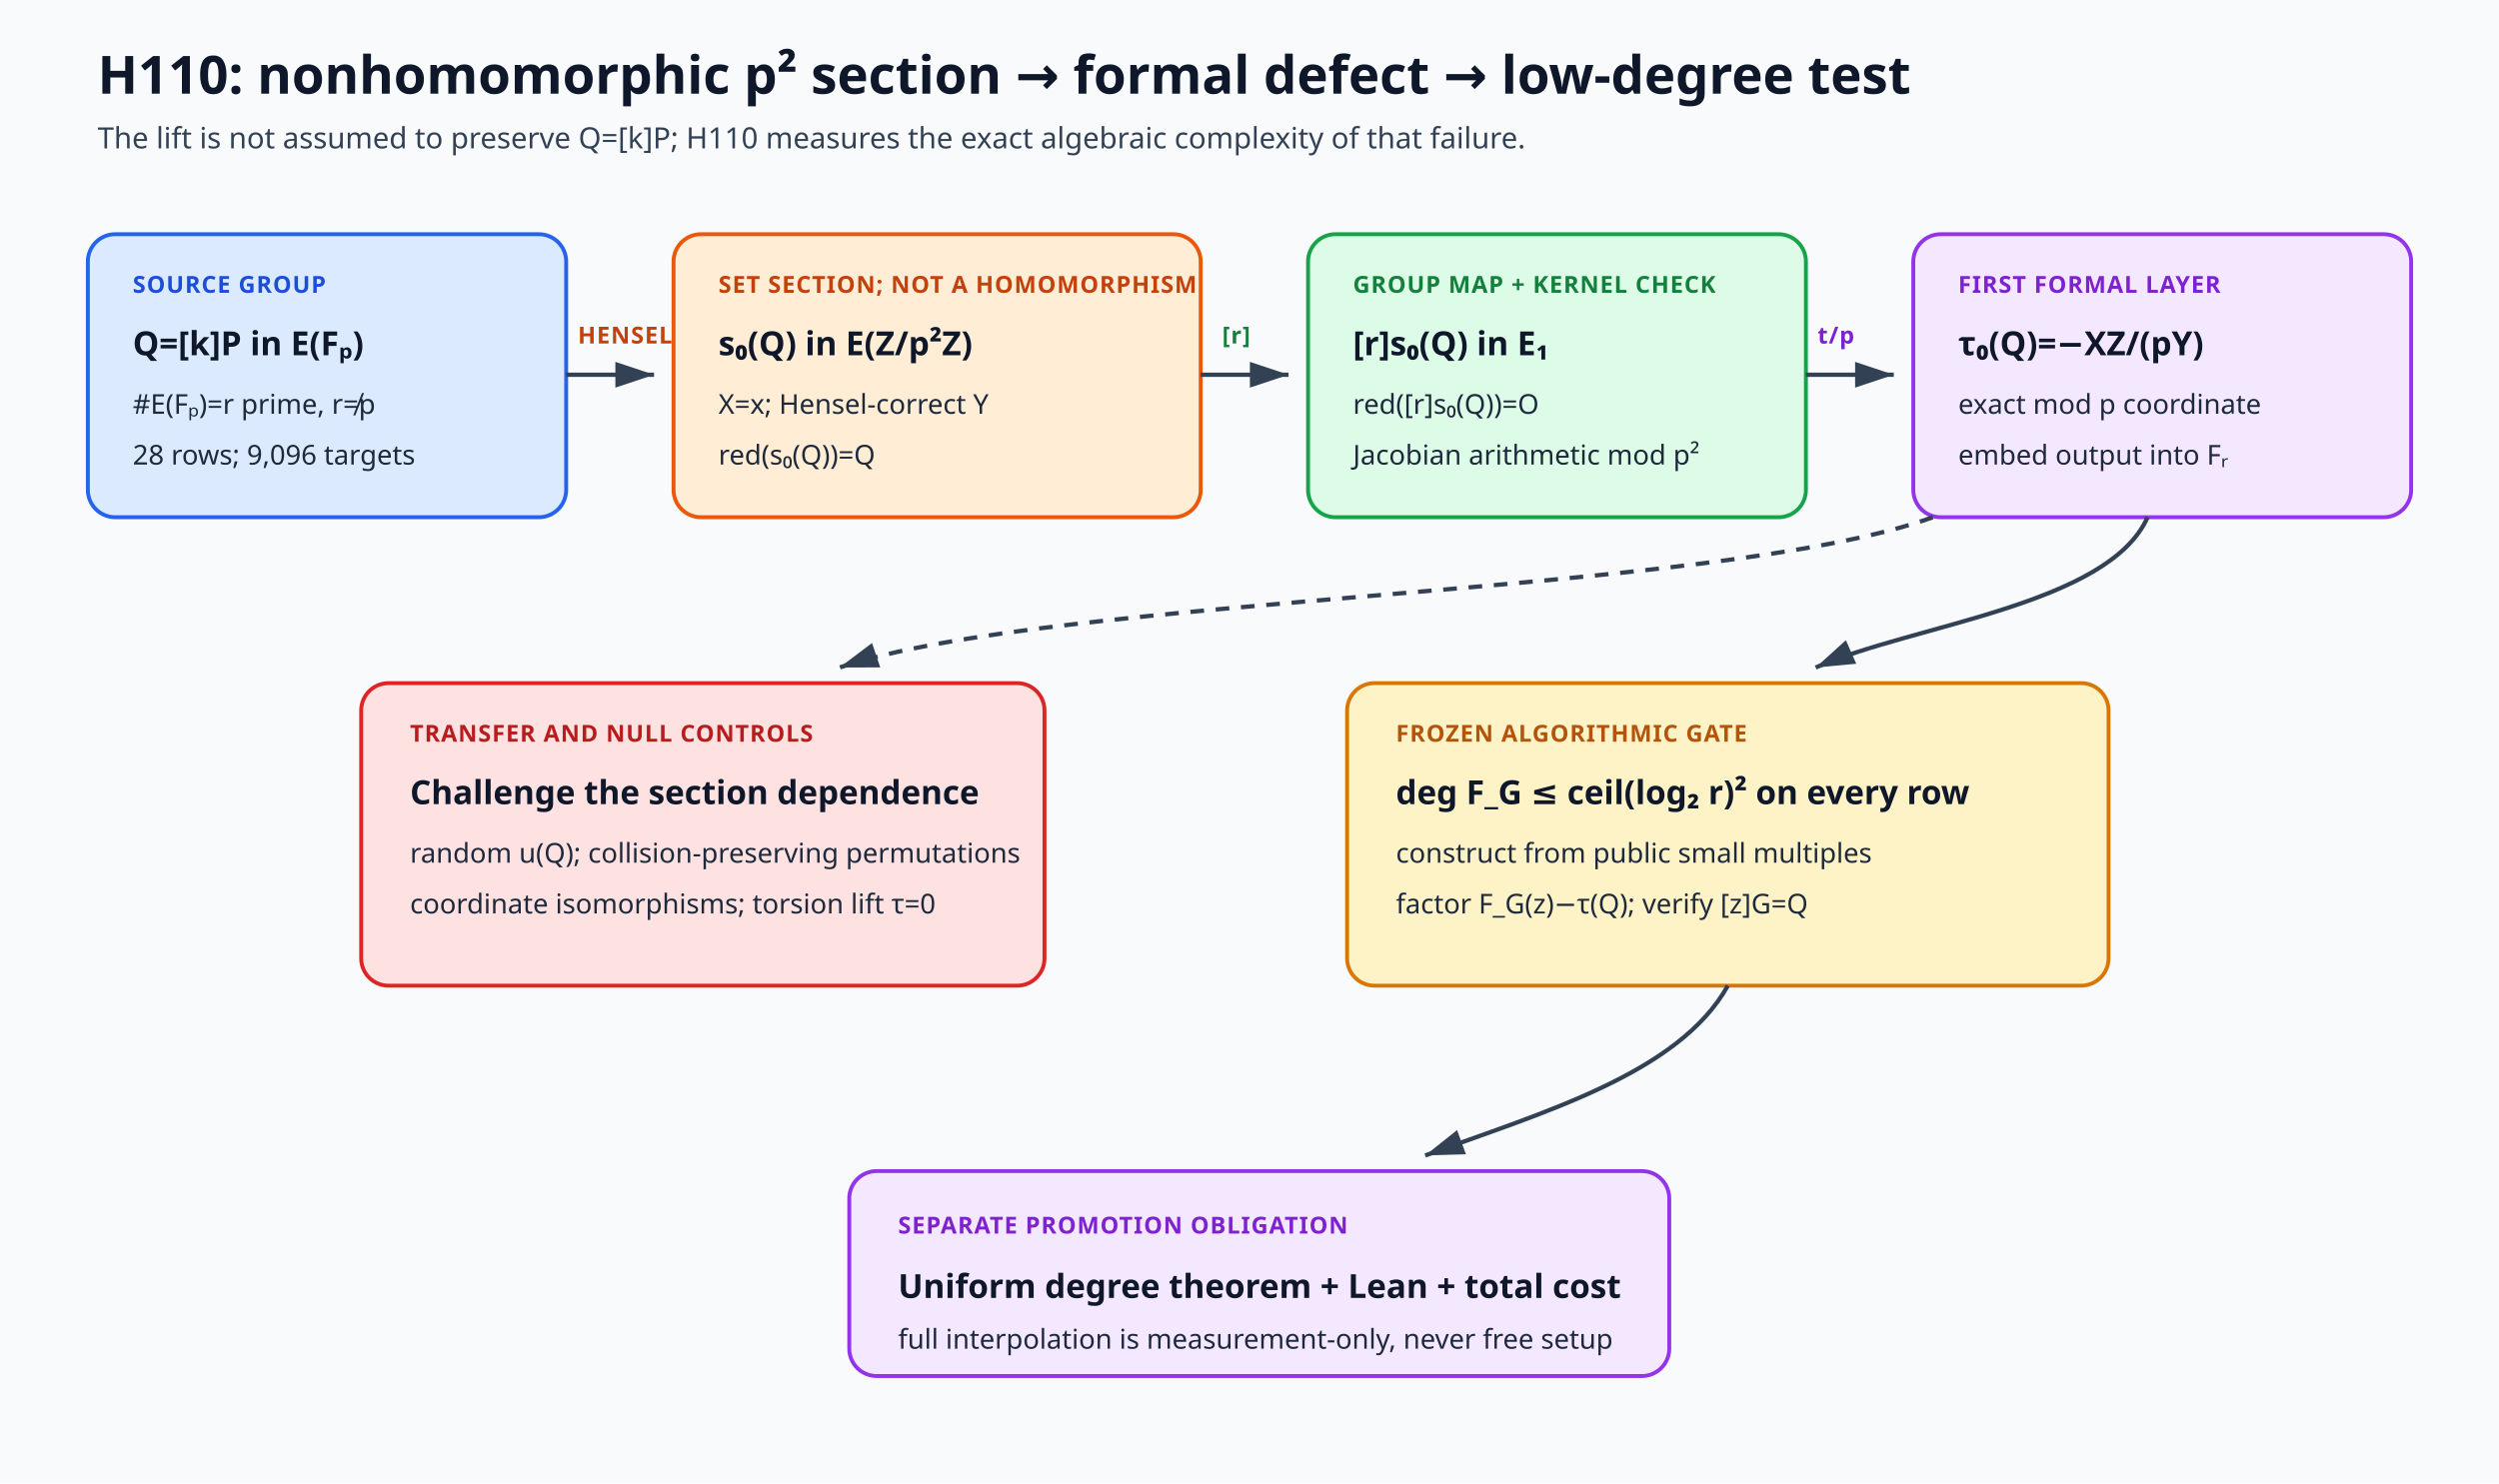
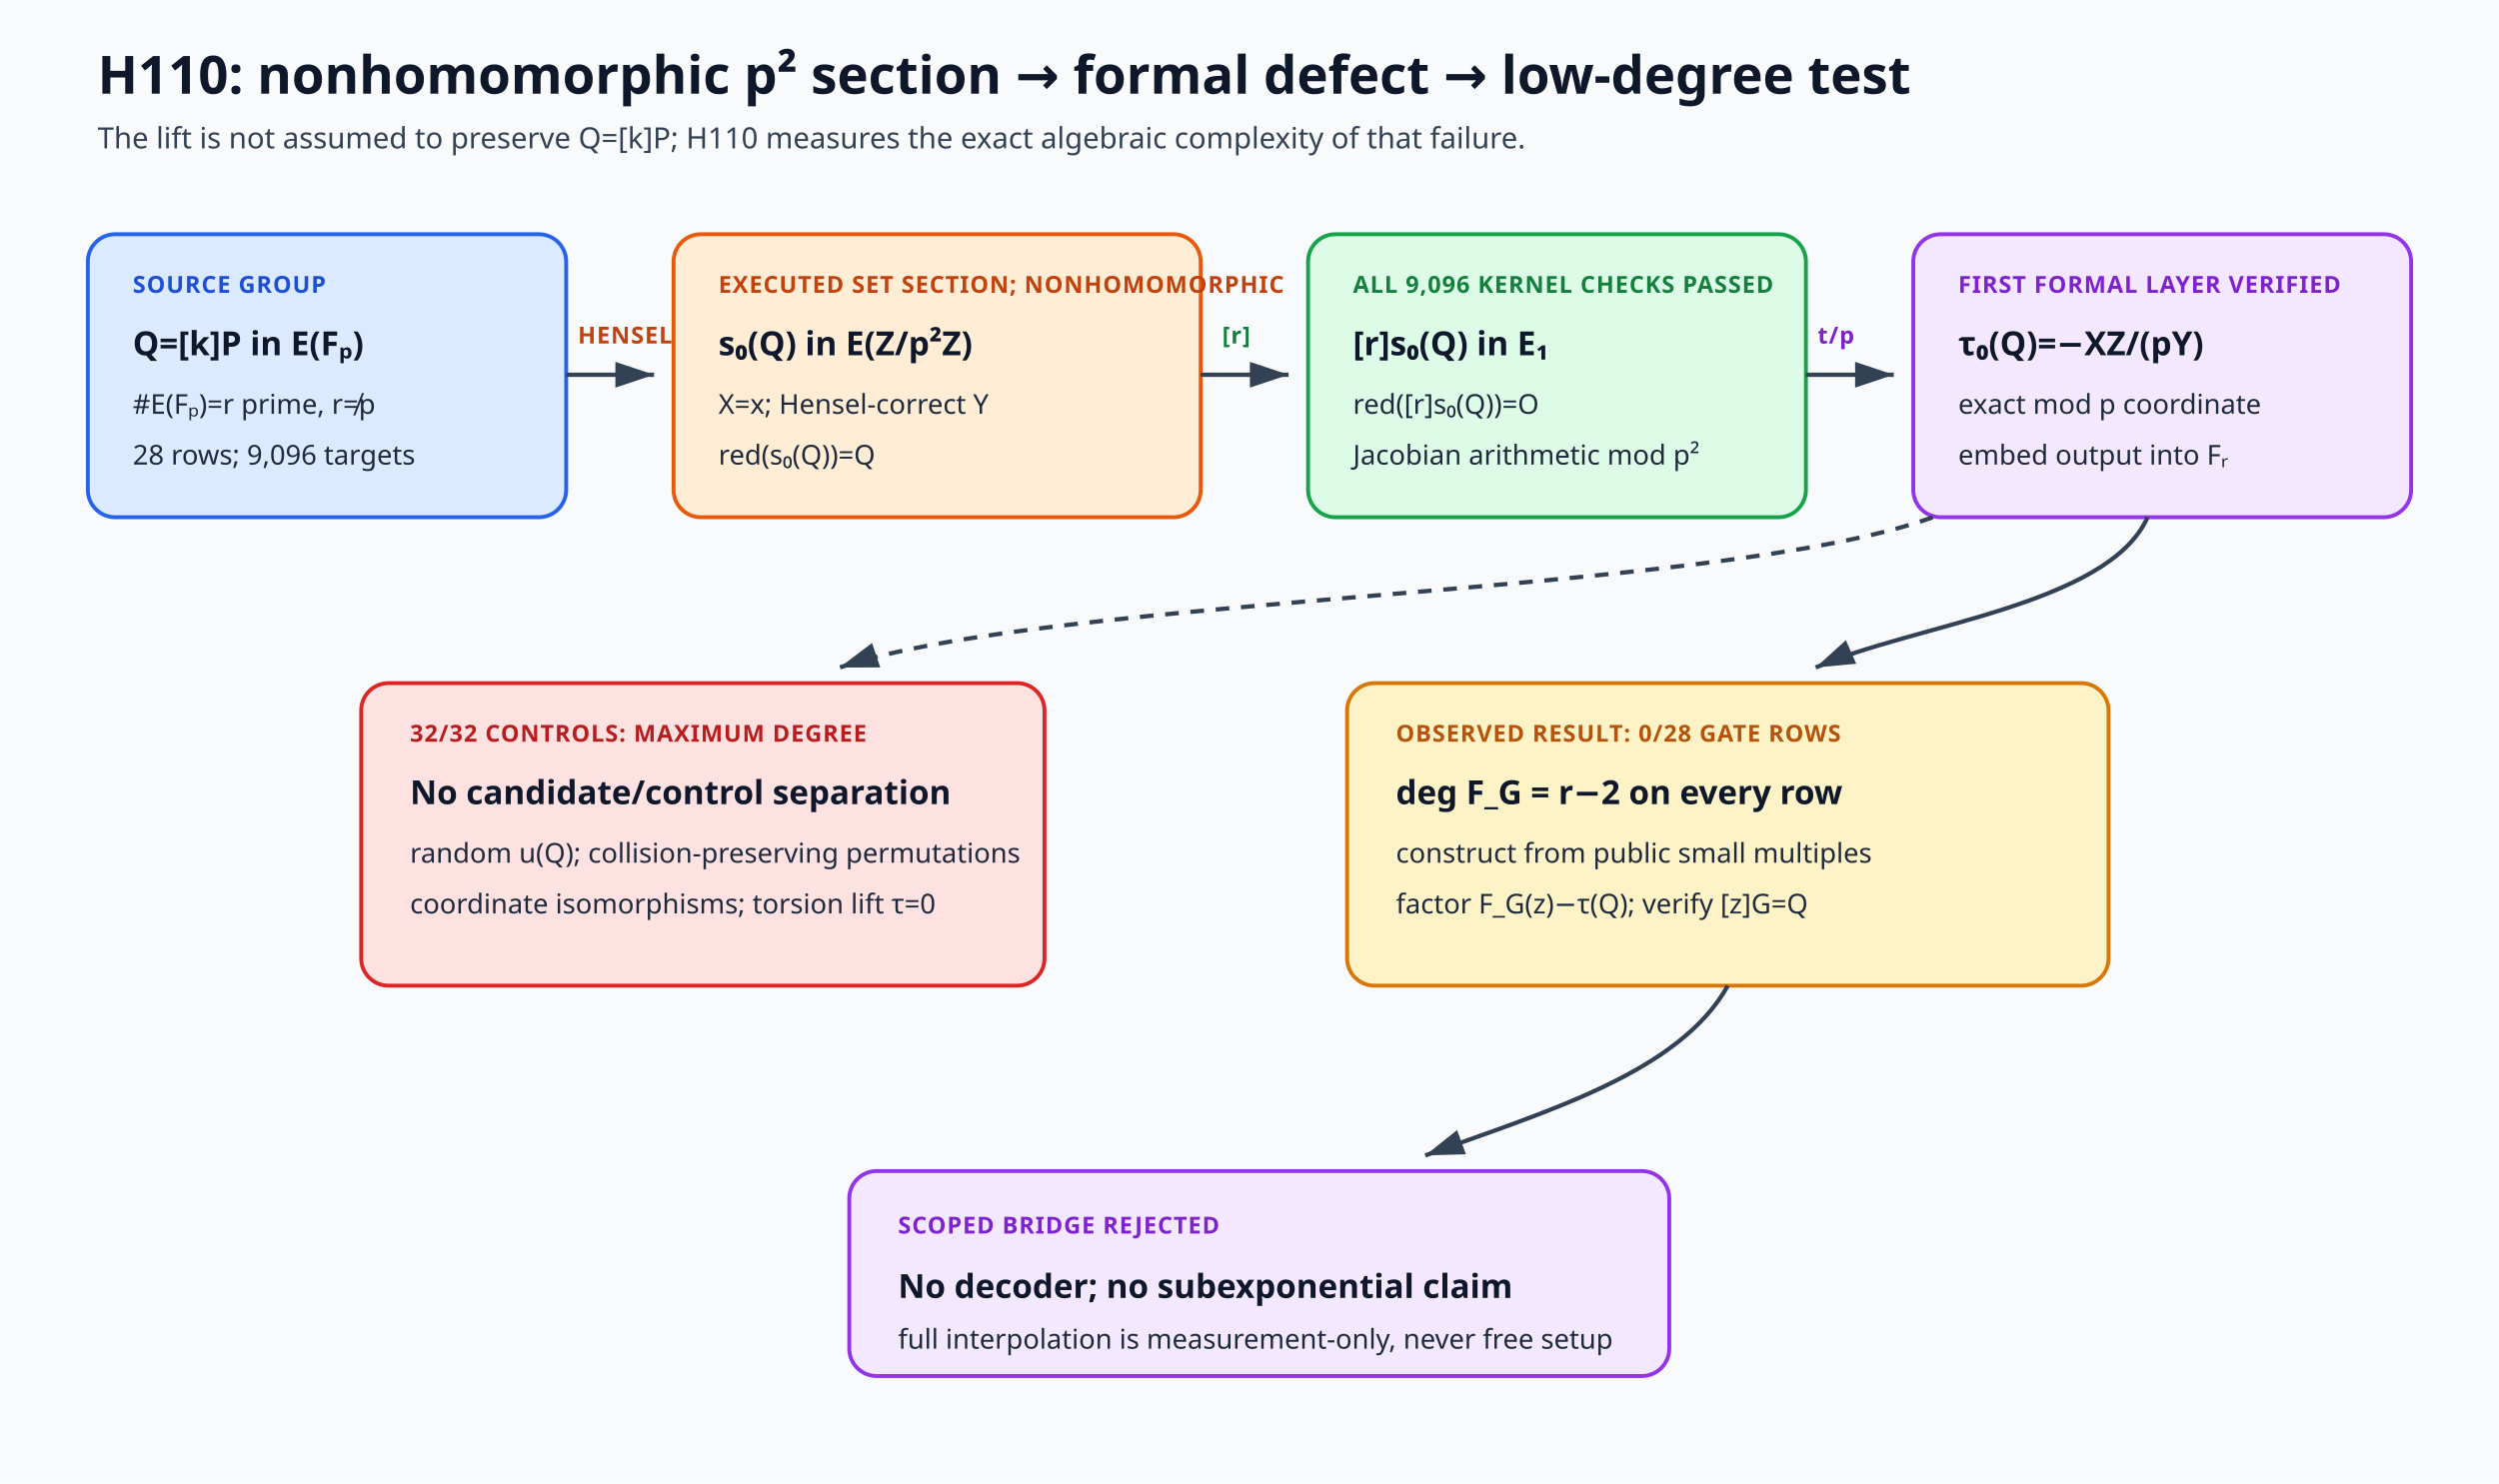
<svg xmlns="http://www.w3.org/2000/svg" width="1280" height="760" viewBox="0 0 1280 760" role="img" aria-labelledby="title desc">
  <defs>
    <marker id="arrow" markerWidth="10" markerHeight="10" refX="9" refY="3" orient="auto" markerUnits="strokeWidth">
      <path d="M0,0 L0,6 L9,3 z" fill="#334155" />
    </marker>
    <style>
      .title{font:700 27px sans-serif;fill:#0f172a}.sub{font:15px sans-serif;fill:#334155}
      .box{stroke-width:2;rx:14}.h{font:700 17px sans-serif;fill:#0f172a}.t{font:14px sans-serif;fill:#1e293b}
      .source{fill:#dbeafe;stroke:#2563eb}.lift{fill:#ffedd5;stroke:#ea580c}.kernel{fill:#dcfce7;stroke:#16a34a}.candidate{fill:#f3e8ff;stroke:#9333ea}.control{fill:#fee2e2;stroke:#dc2626}.gate{fill:#fef3c7;stroke:#d97706}
      .edge{stroke:#334155;stroke-width:2.2;fill:none;marker-end:url(#arrow)}.dash{stroke-dasharray:7 6}
      .tag{font:700 12px sans-serif;letter-spacing:.5px}.blue{fill:#1d4ed8}.orange{fill:#c2410c}.green{fill:#15803d}.purple{fill:#7e22ce}.red{fill:#b91c1c}.amber{fill:#b45309}
    </style>
  </defs>
  <rect width="1280" height="760" fill="#f8fafc" />
  <text x="50" y="48" class="title">H110: nonhomomorphic p² section → formal defect → low-degree test</text>
  <text x="50" y="76" class="sub">The lift is not assumed to preserve Q=[k]P; H110 measures the exact algebraic complexity of that failure.</text>
  <rect x="45" y="120" width="245" height="145" class="box source" />
  <text x="68" y="150" class="tag blue">SOURCE GROUP</text>
  <text x="68" y="182" class="h">Q=[k]P in E(Fₚ)</text>
  <text x="68" y="212" class="t">#E(Fₚ)=r prime, r≠p</text>
  <text x="68" y="238" class="t">28 rows; 9,096 targets</text>
  <rect x="345" y="120" width="270" height="145" class="box lift" />
-   <text x="368" y="150" class="tag orange">SET SECTION; NOT A HOMOMORPHISM</text>
+   <text x="368" y="150" class="tag orange">EXECUTED SET SECTION; NONHOMOMORPHIC</text>
  <text x="368" y="182" class="h">s₀(Q) in E(Z/p²Z)</text>
  <text x="368" y="212" class="t">X=x; Hensel-correct Y</text>
  <text x="368" y="238" class="t">red(s₀(Q))=Q</text>
  <rect x="670" y="120" width="255" height="145" class="box kernel" />
-   <text x="693" y="150" class="tag green">GROUP MAP + KERNEL CHECK</text>
+   <text x="693" y="150" class="tag green">ALL 9,096 KERNEL CHECKS PASSED</text>
  <text x="693" y="182" class="h">[r]s₀(Q) in E₁</text>
  <text x="693" y="212" class="t">red([r]s₀(Q))=O</text>
  <text x="693" y="238" class="t">Jacobian arithmetic mod p²</text>
  <rect x="980" y="120" width="255" height="145" class="box candidate" />
-   <text x="1003" y="150" class="tag purple">FIRST FORMAL LAYER</text>
+   <text x="1003" y="150" class="tag purple">FIRST FORMAL LAYER VERIFIED</text>
  <text x="1003" y="182" class="h">τ₀(Q)=−XZ/(pY)</text>
  <text x="1003" y="212" class="t">exact mod p coordinate</text>
  <text x="1003" y="238" class="t">embed output into Fᵣ</text>
  <path d="M290 192 H335" class="edge" />
  <text x="296" y="176" class="tag orange">HENSEL</text>
  <path d="M615 192 H660" class="edge" />
  <text x="626" y="176" class="tag green">[r]</text>
  <path d="M925 192 H970" class="edge" />
  <text x="931" y="176" class="tag purple">t/p</text>
  <rect x="185" y="350" width="350" height="155" class="box control" />
-   <text x="210" y="380" class="tag red">TRANSFER AND NULL CONTROLS</text>
-   <text x="210" y="412" class="h">Challenge the section dependence</text>
+   <text x="210" y="380" class="tag red">32/32 CONTROLS: MAXIMUM DEGREE</text>
+   <text x="210" y="412" class="h">No candidate/control separation</text>
  <text x="210" y="442" class="t">random u(Q); collision-preserving permutations</text>
  <text x="210" y="468" class="t">coordinate isomorphisms; torsion lift τ=0</text>
  <rect x="690" y="350" width="390" height="155" class="box gate" />
-   <text x="715" y="380" class="tag amber">FROZEN ALGORITHMIC GATE</text>
-   <text x="715" y="412" class="h">deg F_G ≤ ceil(log₂ r)² on every row</text>
+   <text x="715" y="380" class="tag amber">OBSERVED RESULT: 0/28 GATE ROWS</text>
+   <text x="715" y="412" class="h">deg F_G = r−2 on every row</text>
  <text x="715" y="442" class="t">construct from public small multiples</text>
  <text x="715" y="468" class="t">factor F_G(z)−τ(Q); verify [z]G=Q</text>
  <path d="M1100 265 C1080 310 980 320 930 342" class="edge" />
  <path d="M990 265 C880 305 540 305 430 342" class="edge dash" />
  <rect x="435" y="600" width="420" height="105" class="box candidate" />
-   <text x="460" y="632" class="tag purple">SEPARATE PROMOTION OBLIGATION</text>
-   <text x="460" y="665" class="h">Uniform degree theorem + Lean + total cost</text>
+   <text x="460" y="632" class="tag purple">SCOPED BRIDGE REJECTED</text>
+   <text x="460" y="665" class="h">No decoder; no subexponential claim</text>
  <text x="460" y="691" class="t">full interpolation is measurement-only, never free setup</text>
  <path d="M885 505 C860 550 790 570 730 592" class="edge" />
</svg>
